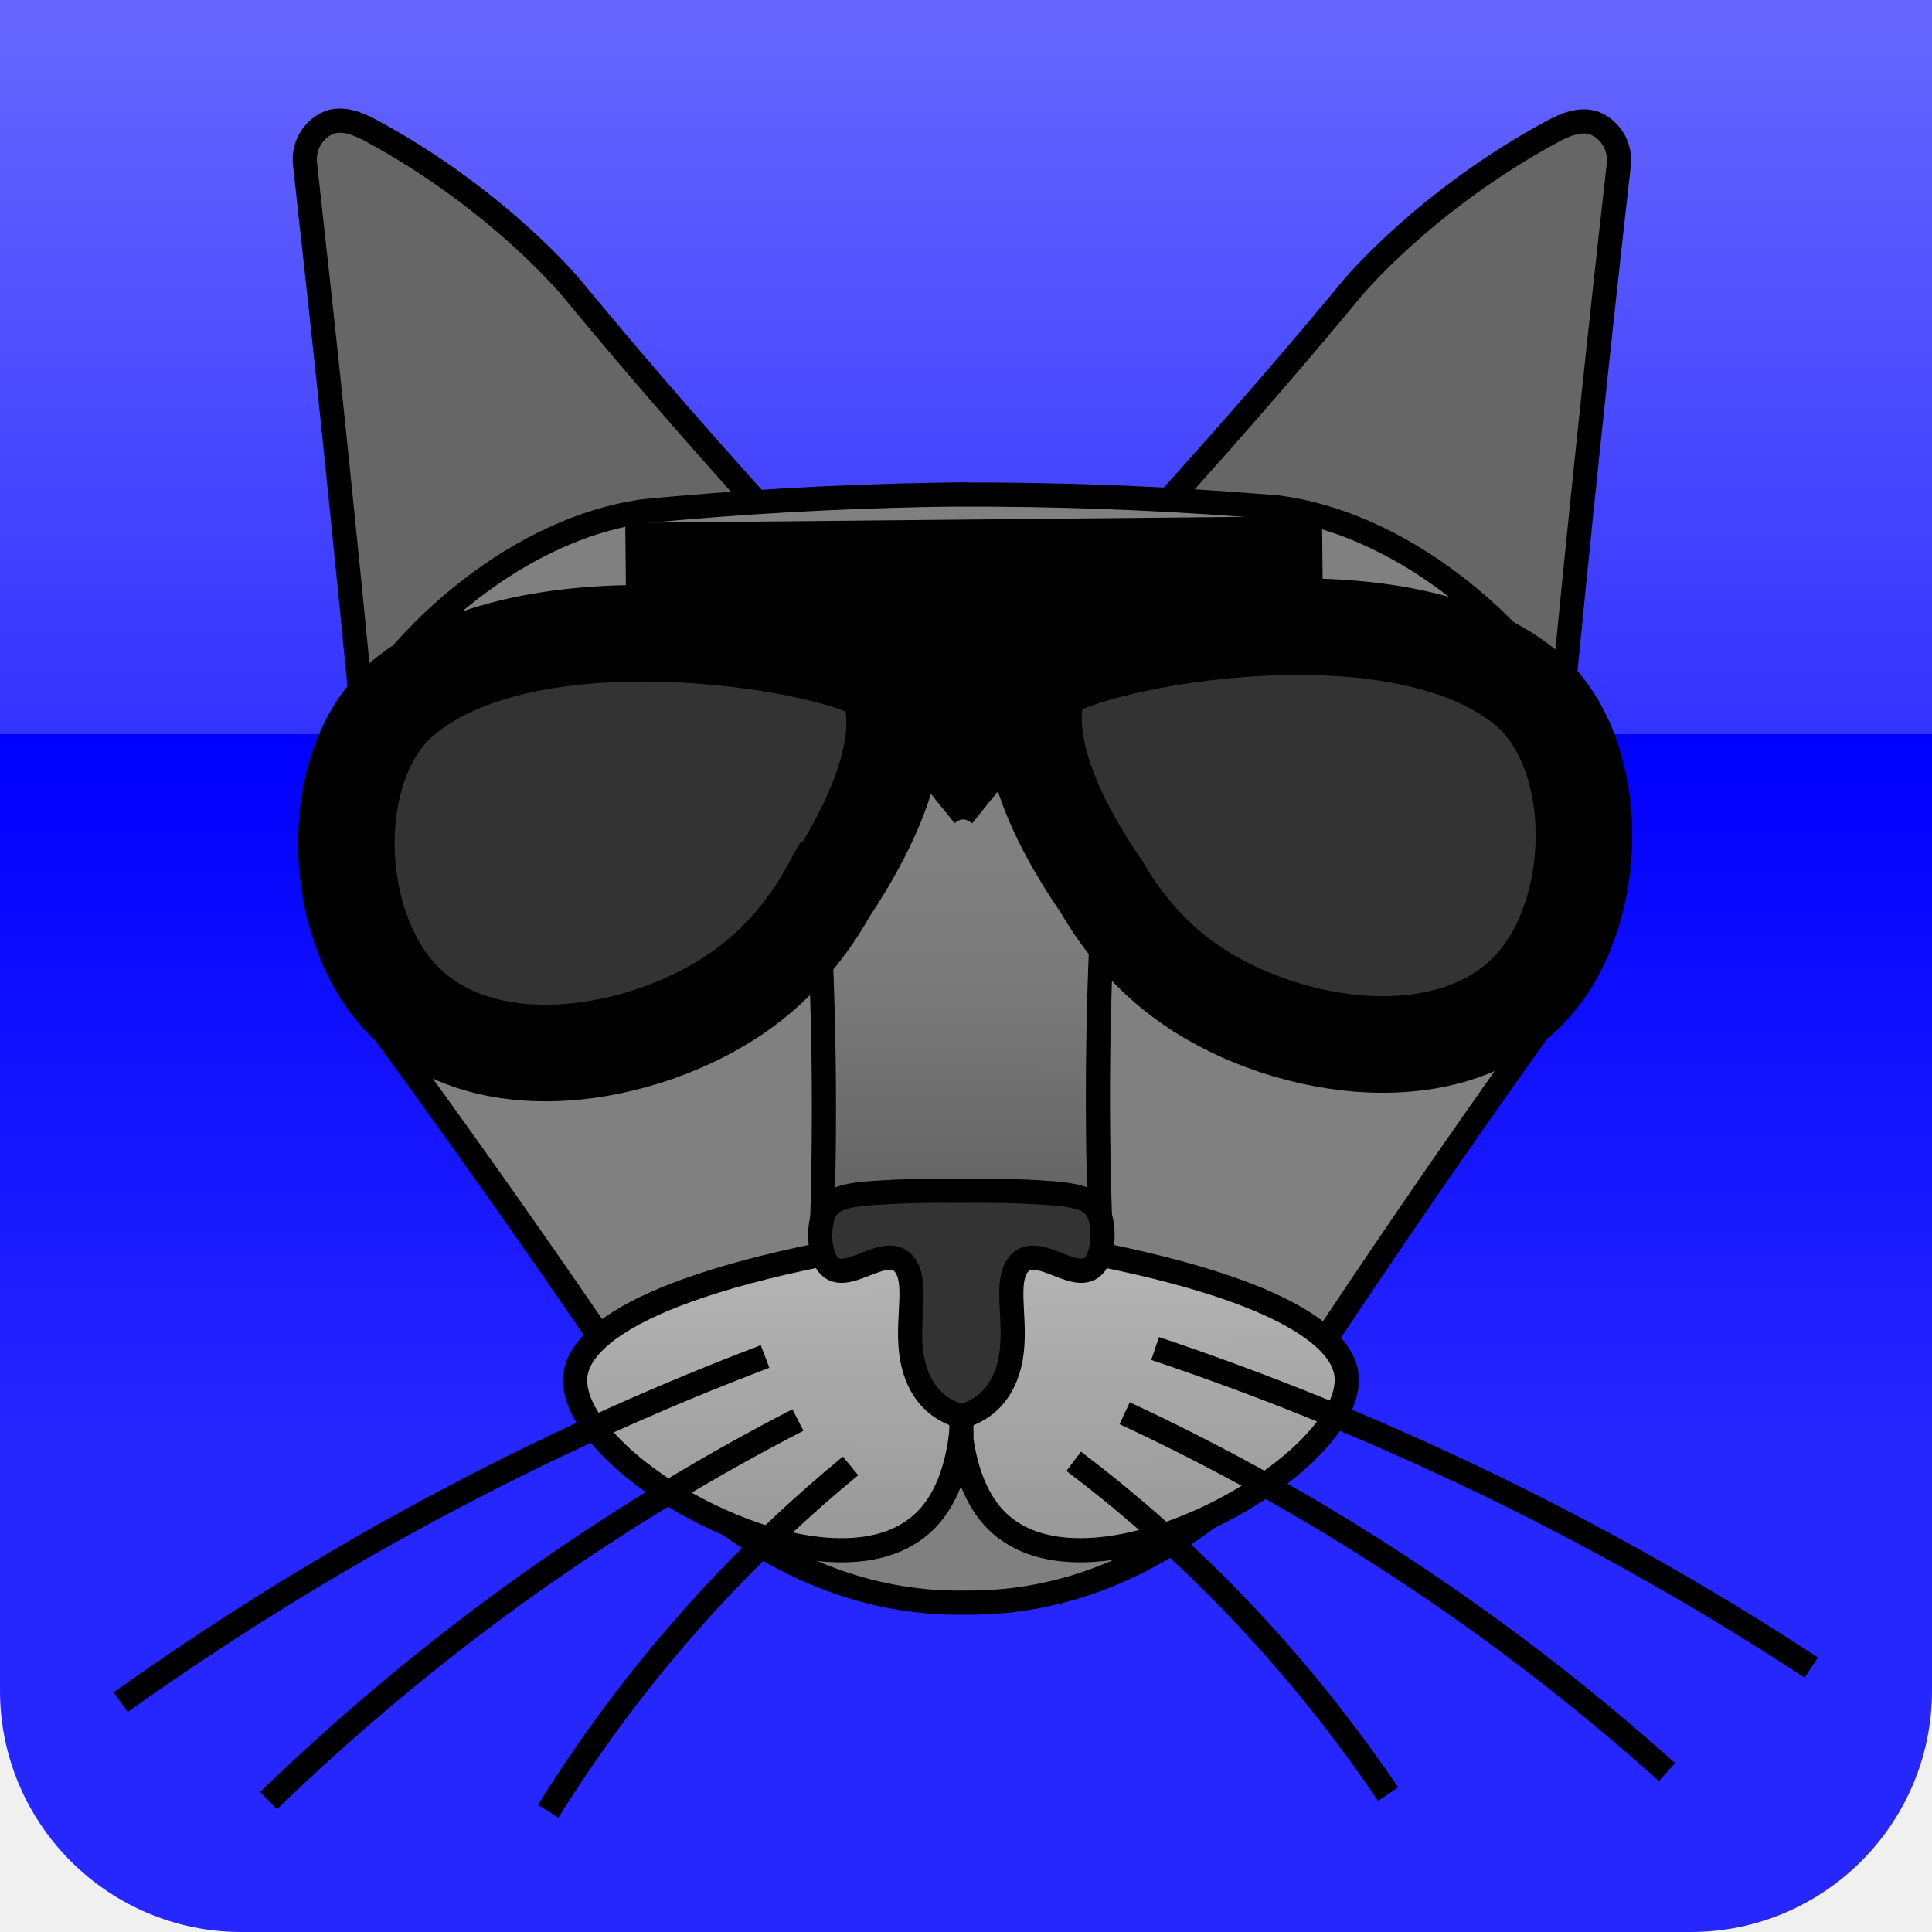
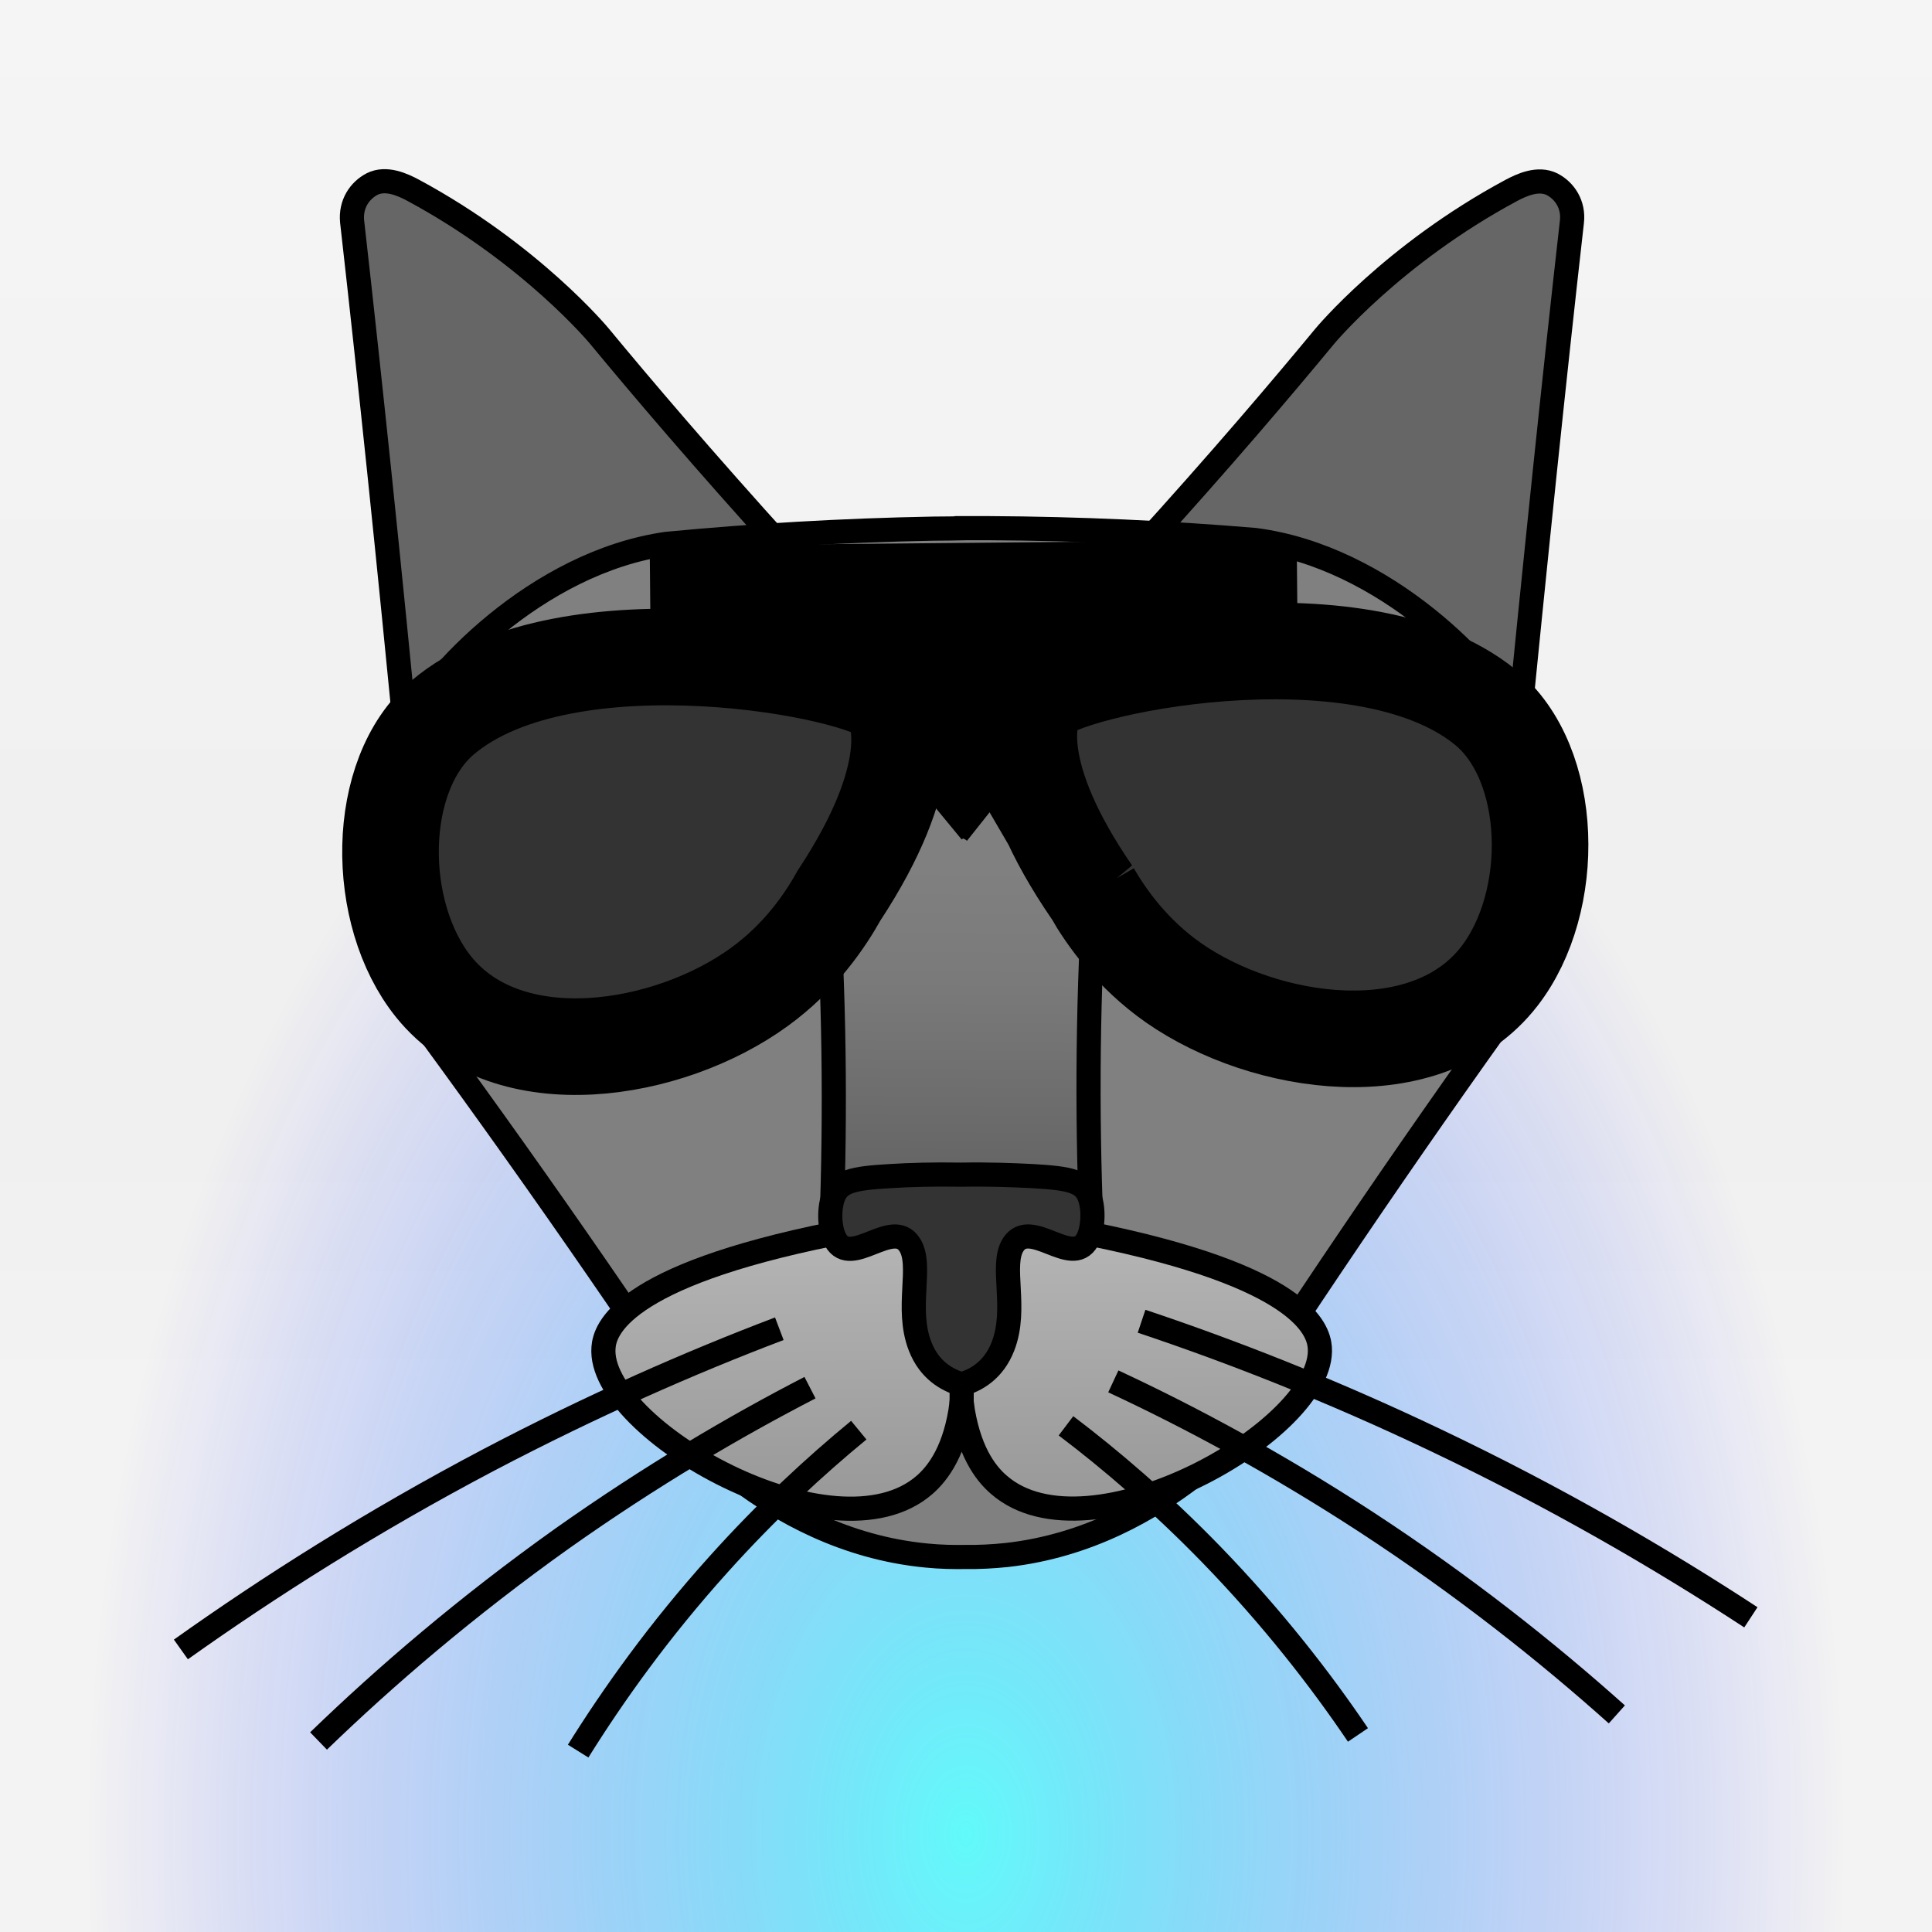
<svg xmlns="http://www.w3.org/2000/svg" viewBox="0 0 80 80" preserveAspectRatio="none">
  <defs>
-     <style>.cls-1{fill:url(#linear-gradient);}.cls-2{fill:#2626ff;}.cls-3{stroke-width:4px;}.cls-3,.cls-4,.cls-5,.cls-6,.cls-7,.cls-8,.cls-9,.cls-10,.cls-11{stroke:#000;stroke-miterlimit:10;}.cls-3,.cls-8{fill:#333;}.cls-4{fill:url(#linear-gradient-2);}.cls-5{fill:url(#linear-gradient-3);}.cls-6{stroke-width:10px;}.cls-6,.cls-11{fill:none;}.cls-7{fill:#006837;}.cls-9{fill:#666;}.cls-10{fill:gray;}</style>
-     <linearGradient id="linear-gradient" x1="40" y1=".83" x2="40" y2="59.95" gradientUnits="userSpaceOnUse">
-       <stop offset="0" stop-color="#66f" />
-       <stop offset=".5" stop-color="#33f" />
-       <stop offset=".5" stop-color="#00f" />
-       <stop offset="1" stop-color="#2626ff" />
+     <style>.cls-1{fill:url(#linear-gradient);}.cls-2{stroke-width:4px;}.cls-2,.cls-3,.cls-4,.cls-5,.cls-6,.cls-7,.cls-8,.cls-9,.cls-10,.cls-11{stroke:#000;}.cls-2,.cls-5,.cls-6,.cls-7,.cls-8,.cls-9,.cls-10,.cls-11{stroke-miterlimit:10;}.cls-2,.cls-8{fill:#333;}.cls-3{stroke-miterlimit:10;stroke-width:1px;}.cls-3,.cls-4{fill:#006837;}.cls-4{stroke-miterlimit:10;stroke-width:1px;}.cls-5{fill:url(#linear-gradient-2);}.cls-6{fill:url(#linear-gradient-3);}.cls-7{stroke-width:10px;}.cls-7,.cls-11{fill:none;}.cls-9{fill:#666;}.cls-10{fill:gray;}.cls-12{fill:#fff;opacity:.2;}.cls-13{fill:url(#radial-gradient);}</style>
+     <linearGradient id="linear-gradient" x1="40" y1="3.17" x2="40" y2="58.13" gradientUnits="userSpaceOnUse">
+       <stop offset="0" stop-color="#fff" stop-opacity=".3" />
+       <stop offset=".5" stop-color="#fff" stop-opacity=".1" />
+       <stop offset=".51" stop-color="#fff" stop-opacity="0" />
+       <stop offset=".8" stop-color="#fff" stop-opacity="0" />
+       <stop offset="1" stop-color="#fff" stop-opacity=".2" />
    </linearGradient>
-     <linearGradient id="linear-gradient-2" x1="39.75" y1="35.53" x2="39.65" y2="48.71" gradientUnits="userSpaceOnUse">
+     <radialGradient id="radial-gradient" cx="33.58" cy="70.39" fx="33.58" fy="70.39" r="45.54" gradientTransform="translate(-16.31 116.24) rotate(-90) scale(1.2 .8)" gradientUnits="userSpaceOnUse">
+       <stop offset="0" stop-color="aqua" stop-opacity=".6" />
+       <stop offset="1" stop-color="blue" stop-opacity="0" />
+     </radialGradient>
+     <linearGradient id="linear-gradient-2" x1="39.77" y1="46.15" x2="39.67" y2="33.91" gradientTransform="translate(0 82) scale(1 -1)" gradientUnits="userSpaceOnUse">
      <stop offset="0" stop-color="gray" />
      <stop offset=".39" stop-color="#7a7a7a" />
      <stop offset=".86" stop-color="#6b6b6b" />
      <stop offset="1" stop-color="#666" />
    </linearGradient>
-     <linearGradient id="linear-gradient-3" x1="39.77" y1="52.48" x2="39.84" y2="63.68" gradientUnits="userSpaceOnUse">
+     <linearGradient id="linear-gradient-3" x1="39.79" y1="30.41" x2="39.85" y2="20.01" gradientTransform="translate(0 82) scale(1 -1)" gradientUnits="userSpaceOnUse">
      <stop offset=".02" stop-color="#b3b3b3" />
      <stop offset="1" stop-color="#999" />
    </linearGradient>
  </defs>
-   <g id="Layer_1">
+   <g id="Glass">
    <rect class="cls-1" width="80" height="60" />
-     <path class="cls-2" d="M0,60H80v10c0,5.52-4.48,10-10,10H10c-5.52,0-10-4.48-10-10v-10H0Z" />
+     <rect class="cls-12" y="60" width="80" height="20" />
  </g>
-   <g id="Layer_2">
-     <g>
-       <path class="cls-9" d="M31.97,21.5c-3.76-4.14-6.47-7.35-8.32-9.59,0,0-3.03-3.67-8.3-6.51-.46-.25-1.21-.59-1.83-.28-.56,.29-.97,.9-.89,1.67,.41,3.7,.82,7.41,1.2,11.11,.46,4.45,.91,8.9,1.33,13.35" />
-       <path class="cls-9" d="M47.67,21.51c3.76-4.14,6.48-7.34,8.33-9.58,0,0,3.03-3.66,8.31-6.5,.46-.25,1.21-.59,1.83-.28,.56,.29,.97,.9,.89,1.67-.42,3.7-.82,7.41-1.21,11.11-.47,4.45-.91,8.9-1.34,13.35" />
+   <g id="Lights">
+     <path class="cls-13" d="M0,80C0,46.86,17.91,20,40,20s40,26.86,40,60" />
+   </g>
+   <g id="Cat">
+     <g id="Face">
+       <g>
+         <path class="cls-9" d="M32.55,22.82c-3.49-3.85-6.01-6.82-7.73-8.9,0,0-2.81-3.4-7.71-6.04-.43-.23-1.12-.55-1.7-.26-.52,.27-.9,.83-.83,1.55,.39,3.44,.76,6.88,1.12,10.32,.43,4.13,.84,8.26,1.24,12.4" />
+         <path class="cls-9" d="M47.12,22.83c3.49-3.84,6.01-6.82,7.73-8.9,0,0,2.81-3.4,7.72-6.04,.43-.23,1.12-.55,1.7-.26,.52,.27,.9,.84,.82,1.55-.39,3.44-.76,6.88-1.12,10.32-.43,4.13-.85,8.26-1.25,12.4" />
+       </g>
+       <path class="cls-10" d="M39.53,21.87c.46,0,.93,0,1.39,0,3.79,.02,7.48,.19,11.05,.49,5.37,.7,9.84,5.33,11.05,7.74,.81,1.61,1.16,3.5,1.16,3.5,.14,.87,.24,1.91,.23,3.1,0,.66-.05,1.27-.11,1.84-.06,.58-.27,1.14-.61,1.6-.25,.35-.5,.69-.75,1.04-4.77,6.63-9.28,13.29-13.53,19.95-1.69,1.3-4.32,2.88-7.73,3.26-.59,.06-1.16,.09-1.7,.08h.07c-.54,.01-1.11,0-1.7-.06-3.41-.33-6.06-1.88-7.76-3.16-4.32-6.61-8.9-13.21-13.75-19.78-.25-.34-.51-.69-.76-1.03-.34-.46-.56-1.01-.63-1.59-.07-.56-.11-1.17-.13-1.83-.02-1.18,.07-2.23,.2-3.1,0,0,.33-1.89,1.12-3.52,1.18-2.43,5.6-7.11,10.96-7.88,3.57-.34,7.25-.56,11.04-.63,.47,0,.93-.01,1.39-.02" />
+       <ellipse class="cls-4" cx="26.6" cy="35.31" rx="7.53" ry="6.73" transform="translate(-.98 .76) rotate(-1.6)" />
+       <ellipse class="cls-3" cx="52.97" cy="35.26" rx="6.73" ry="7.53" transform="translate(16.53 87.43) rotate(-88.72)" />
+       <g id="Nose_Bridge">
+         <path class="cls-5" d="M45.47,34.63c-.03,.43-.06,.86-.09,1.29-.35,5.17-.38,10.13-.19,14.81l-10.76,.02c.17-4.69,.13-9.64-.24-14.81-.03-.43-.06-.86-.1-1.29" />
+       </g>
+       <path class="cls-6" d="M34.49,51.09c-8.79,1.77-9.45,3.98-9.5,4.71-.27,3.38,9.57,8.95,13.3,5.68,.56-.49,1.28-1.44,1.53-3.39h0c.26,1.95,.97,2.9,1.54,3.39,3.73,3.26,13.56-2.31,13.29-5.69-.06-.73-.71-2.93-9.51-4.7" />
+       <g id="Whiskers">
+         <path class="cls-11" d="M32.27,55.02c-3.69,1.4-7.74,3.18-12.01,5.42-4.88,2.57-9.13,5.27-12.77,7.86" />
+         <path class="cls-11" d="M33.54,57.46c-3.12,1.61-6.59,3.65-10.24,6.23-3.99,2.84-7.35,5.73-10.11,8.4" />
+         <path class="cls-11" d="M35.56,59.22c-1.8,1.48-3.79,3.31-5.81,5.56-2.45,2.72-4.35,5.39-5.81,7.73" />
+         <path class="cls-11" d="M47.27,54.71c3.74,1.25,7.85,2.86,12.19,4.93,4.96,2.36,9.31,4.89,13.04,7.33" />
+         <path class="cls-11" d="M46.1,57.2c3.18,1.48,6.72,3.38,10.45,5.81,4.09,2.67,7.55,5.43,10.4,7.98" />
+         <path class="cls-11" d="M44.14,59.04c1.85,1.4,3.91,3.16,6.01,5.32,2.54,2.62,4.54,5.2,6.08,7.48" />
+       </g>
+       <line class="cls-11" x1="39.82" y1="57.31" x2="39.82" y2="58.11" />
+       <path id="Nose_Tip" class="cls-8" d="M39.82,57.32c.59-.17,1.32-.57,1.71-1.57,.62-1.59-.13-3.36,.43-4.22,.72-1.09,2.42,.96,3.06-.18,.25-.46,.28-1.25,.11-1.75-.23-.69-.82-.81-2.37-.9-.79-.04-1.79-.08-2.95-.06-1.16-.02-2.16,.01-2.95,.06-1.55,.09-2.14,.21-2.37,.9-.17,.5-.15,1.3,.11,1.75,.64,1.15,2.35-.91,3.06,.18,.57,.86-.18,2.63,.44,4.22,.39,1,1.12,1.39,1.71,1.57" />
    </g>
-     <path class="cls-10" d="M39.49,20.48c.5,0,1,0,1.5,0,4.08,.02,8.05,.21,11.9,.53,5.78,.75,10.59,5.74,11.9,8.34,.87,1.74,1.25,3.77,1.25,3.77,.15,.93,.26,2.06,.25,3.33,0,.71-.05,1.37-.12,1.98-.07,.63-.29,1.22-.66,1.72-.27,.37-.54,.75-.81,1.12-5.14,7.14-9.99,14.31-14.57,21.49-1.82,1.41-4.65,3.1-8.32,3.51-.64,.07-1.25,.1-1.83,.09h.08c-.58,.01-1.19,0-1.83-.07-3.67-.36-6.53-2.02-8.36-3.4-4.66-7.11-9.59-14.22-14.81-21.3-.27-.37-.55-.74-.82-1.11-.37-.5-.6-1.09-.68-1.72-.07-.6-.12-1.27-.14-1.98-.03-1.27,.07-2.4,.21-3.34,0,0,.35-2.04,1.21-3.79,1.27-2.61,6.03-7.66,11.81-8.48,3.84-.37,7.81-.6,11.89-.68,.5,0,1-.02,1.5-.02" />
-     <ellipse class="cls-7" cx="25.57" cy="34.95" rx="8.11" ry="7.25" transform="translate(-.96 .73) rotate(-1.6)" />
-     <ellipse class="cls-7" cx="53.96" cy="34.9" rx="7.25" ry="8.11" transform="translate(17.87 88.07) rotate(-88.72)" />
-     <g id="Nose_Bridge">
-       <path class="cls-4" d="M45.89,34.22c-.04,.46-.07,.92-.1,1.39-.37,5.57-.41,10.91-.2,15.95l-11.58,.02c.19-5.05,.14-10.38-.25-15.95-.03-.46-.07-.93-.1-1.39" />
+     <g id="Sunglasses">
+       <path class="cls-7" d="M36.64,30.9c.34-.28,1.5-1.17,3.21-1.18,1.77-.01,2.96,.91,3.3,1.18" />
+       <line class="cls-7" x1="26.95" y1="27.6" x2="53.74" y2="27.35" />
+       <path class="cls-2" d="M45.22,36.96c.6,1.03,1.65,2.53,3.38,3.74,3.79,2.64,10.47,3.61,13.48-.27,2.4-3.09,2.28-8.83-.58-11.15-5.24-4.26-17.62-1.59-18.51-.38-.47,.63-1.14,3.16,2.24,8.07h0Z" />
+       <path class="cls-2" d="M34.75,37.07c-.58,1.04-1.6,2.56-3.31,3.8-3.74,2.72-10.39,3.82-13.48,0-2.45-3.04-2.44-8.78,.37-11.16,5.15-4.36,17.59-1.95,18.5-.76,.48,.62,1.2,3.14-2.08,8.12Z" />
    </g>
-     <path class="cls-5" d="M34.06,51.94c-9.47,1.91-10.17,4.28-10.24,5.07-.29,3.64,10.31,9.63,14.32,6.12,.61-.53,1.37-1.55,1.65-3.65h0c.28,2.1,1.05,3.12,1.65,3.65,4.02,3.51,14.61-2.49,14.32-6.13-.06-.79-.77-3.16-10.24-5.06" />
-     <g id="Whiskers">
-       <path class="cls-11" d="M31.68,56.17c-3.98,1.51-8.33,3.42-12.93,5.84-5.25,2.76-9.83,5.68-13.75,8.47" />
-       <path class="cls-11" d="M33.04,58.8c-3.36,1.73-7.1,3.93-11.03,6.71-4.3,3.05-7.92,6.18-10.89,9.05" />
-       <path class="cls-11" d="M35.22,60.7c-1.94,1.59-4.08,3.57-6.26,5.98-2.64,2.93-4.69,5.8-6.26,8.32" />
-       <path class="cls-11" d="M47.83,55.84c4.03,1.35,8.45,3.08,13.13,5.31,5.35,2.55,10.03,5.27,14.04,7.9" />
-       <path class="cls-11" d="M46.57,58.52c3.42,1.59,7.24,3.63,11.26,6.26,4.41,2.88,8.13,5.85,11.2,8.6" />
-       <path class="cls-11" d="M44.46,60.51c2,1.51,4.21,3.4,6.47,5.72,2.74,2.82,4.89,5.61,6.55,8.06" />
-     </g>
-     <line class="cls-11" x1="39.81" y1="58.64" x2="39.81" y2="59.5" />
-     <path id="Nose_Tip" class="cls-8" d="M39.81,58.66c.64-.19,1.42-.61,1.84-1.69,.67-1.71-.14-3.61,.47-4.54,.77-1.17,2.61,1.04,3.3-.2,.27-.49,.3-1.35,.12-1.89-.25-.74-.89-.87-2.55-.97-.85-.05-1.93-.08-3.18-.06-1.25-.02-2.33,.01-3.18,.06-1.67,.09-2.3,.23-2.55,.97-.18,.54-.16,1.4,.12,1.89,.69,1.24,2.53-.97,3.3,.2,.61,.93-.2,2.83,.47,4.54,.42,1.08,1.21,1.5,1.85,1.69" />
-     <path class="cls-6" d="M36.38,30.2c.37-.3,1.61-1.26,3.46-1.27,1.9-.02,3.19,.98,3.55,1.27" />
-     <line class="cls-6" x1="25.94" y1="26.65" x2="54.79" y2="26.37" />
-     <path class="cls-3" d="M45.62,36.73c.64,1.11,1.77,2.72,3.64,4.02,4.09,2.85,11.27,3.89,14.51-.29,2.58-3.33,2.45-9.51-.62-12.01-5.64-4.59-18.98-1.71-19.94-.41-.5,.68-1.23,3.41,2.41,8.69Z" />
-     <path class="cls-3" d="M34.34,36.84c-.62,1.12-1.72,2.76-3.56,4.1-4.03,2.93-11.19,4.12-14.51,0-2.64-3.28-2.63-9.46,.4-12.02,5.55-4.7,18.94-2.1,19.92-.82,.52,.67,1.3,3.38-2.24,8.74Z" />
  </g>
</svg>
